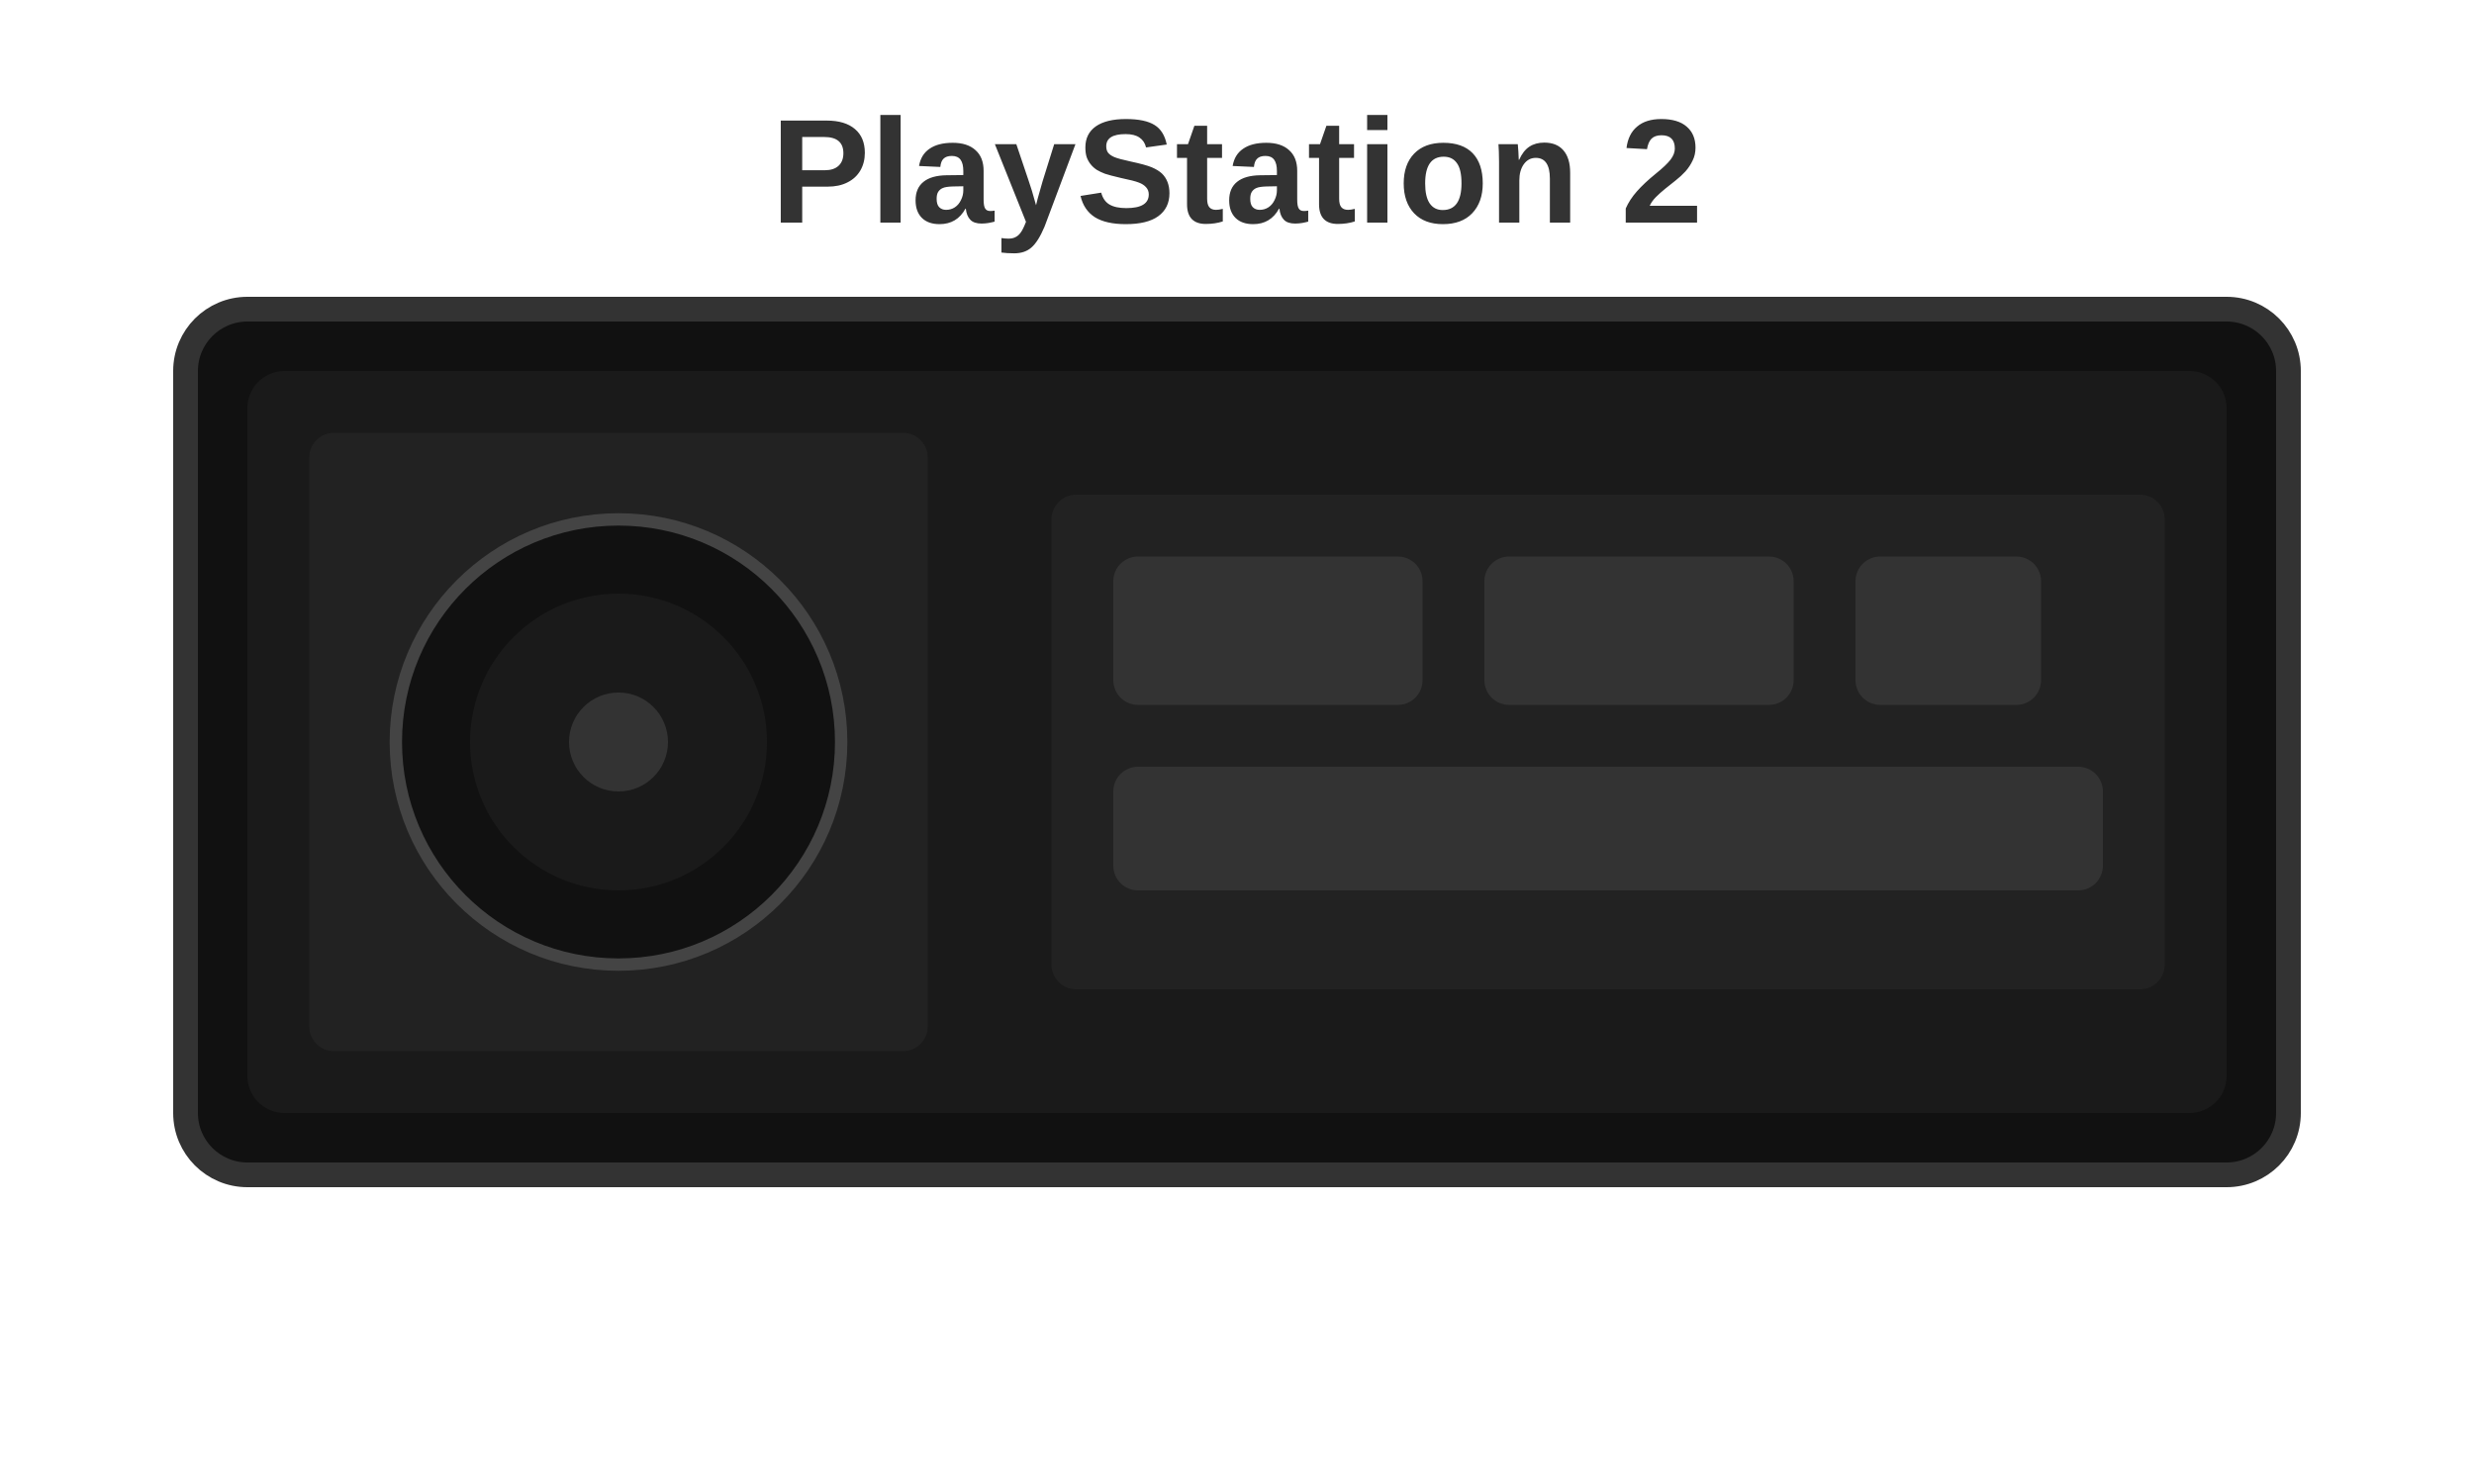
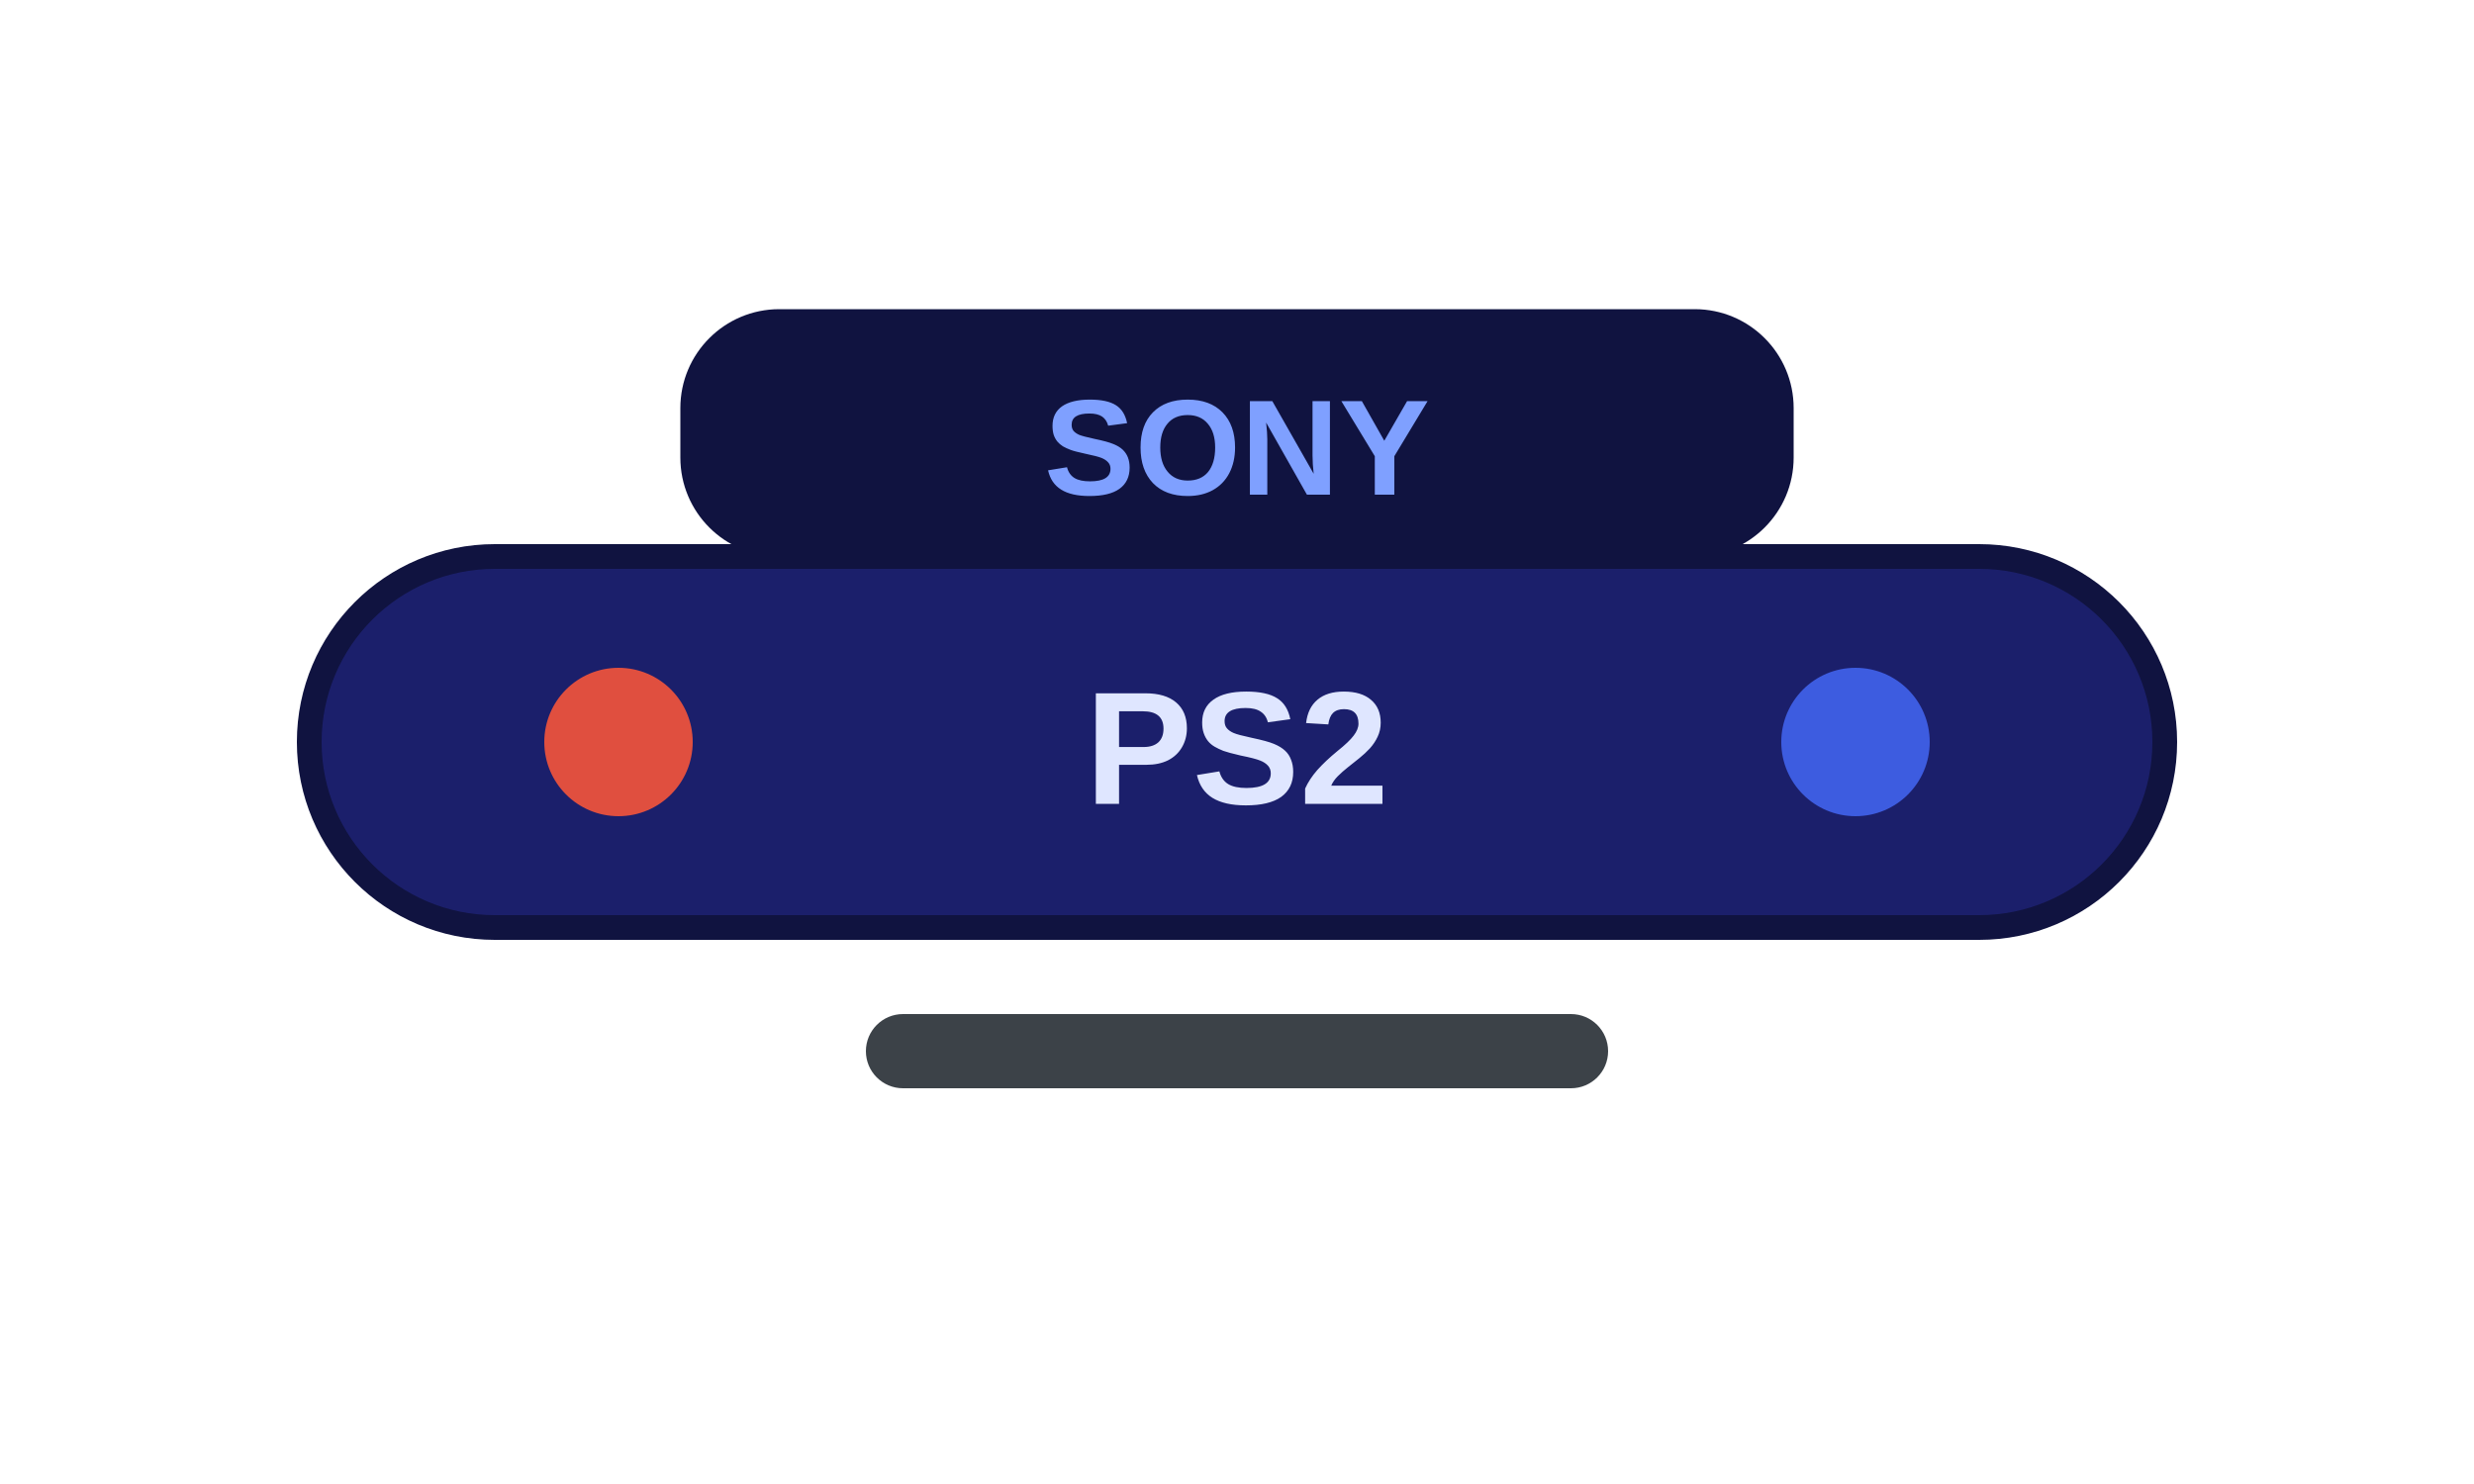
<svg xmlns="http://www.w3.org/2000/svg" viewBox="0 0 200 120">
-   <rect x="15" y="25" width="170" height="70" rx="5" fill="#111" stroke="#333" stroke-width="2" />
-   <rect x="20" y="30" width="160" height="60" rx="3" fill="#1a1a1a" />
-   <rect x="25" y="35" width="50" height="50" fill="#222" rx="2" />
-   <circle cx="50" cy="60" r="18" fill="#111" stroke="#444" stroke-width="1" />
-   <circle cx="50" cy="60" r="12" fill="#1a1a1a" />
-   <circle cx="50" cy="60" r="4" fill="#333" />
-   <rect x="85" y="40" width="90" height="40" fill="#222" rx="2" />
-   <rect x="90" y="45" width="25" height="12" rx="2" fill="#333" />
-   <rect x="120" y="45" width="25" height="12" rx="2" fill="#333" />
-   <rect x="150" y="45" width="15" height="12" rx="2" fill="#333" />
-   <rect x="90" y="62" width="80" height="10" rx="2" fill="#333" />
-   <text x="100" y="18" text-anchor="middle" font-family="Arial, sans-serif" font-size="12" font-weight="bold" fill="#333">PlayStation 2</text>
+   <rect x="25" y="45" width="150" height="30" rx="15" fill="#1b1f6b" stroke="#101340" stroke-width="2" />
+   <rect x="55" y="25" width="90" height="20" rx="8" fill="#101340" />
+   <text x="100" y="40" font-family="Arial, sans-serif" font-size="11" font-weight="bold" fill="#7fa0ff" text-anchor="middle">SONY</text>
+   <text x="100" y="65" font-family="Arial, sans-serif" font-size="13" font-weight="bold" fill="#dfe6ff" text-anchor="middle">PS2</text>
+   <circle cx="150" cy="60" r="6" fill="#3d5ce0" />
+   <circle cx="50" cy="60" r="6" fill="#e04f3f" />
+   <rect x="70" y="82" width="60" height="6" rx="3" fill="#3c4248" />
</svg>
